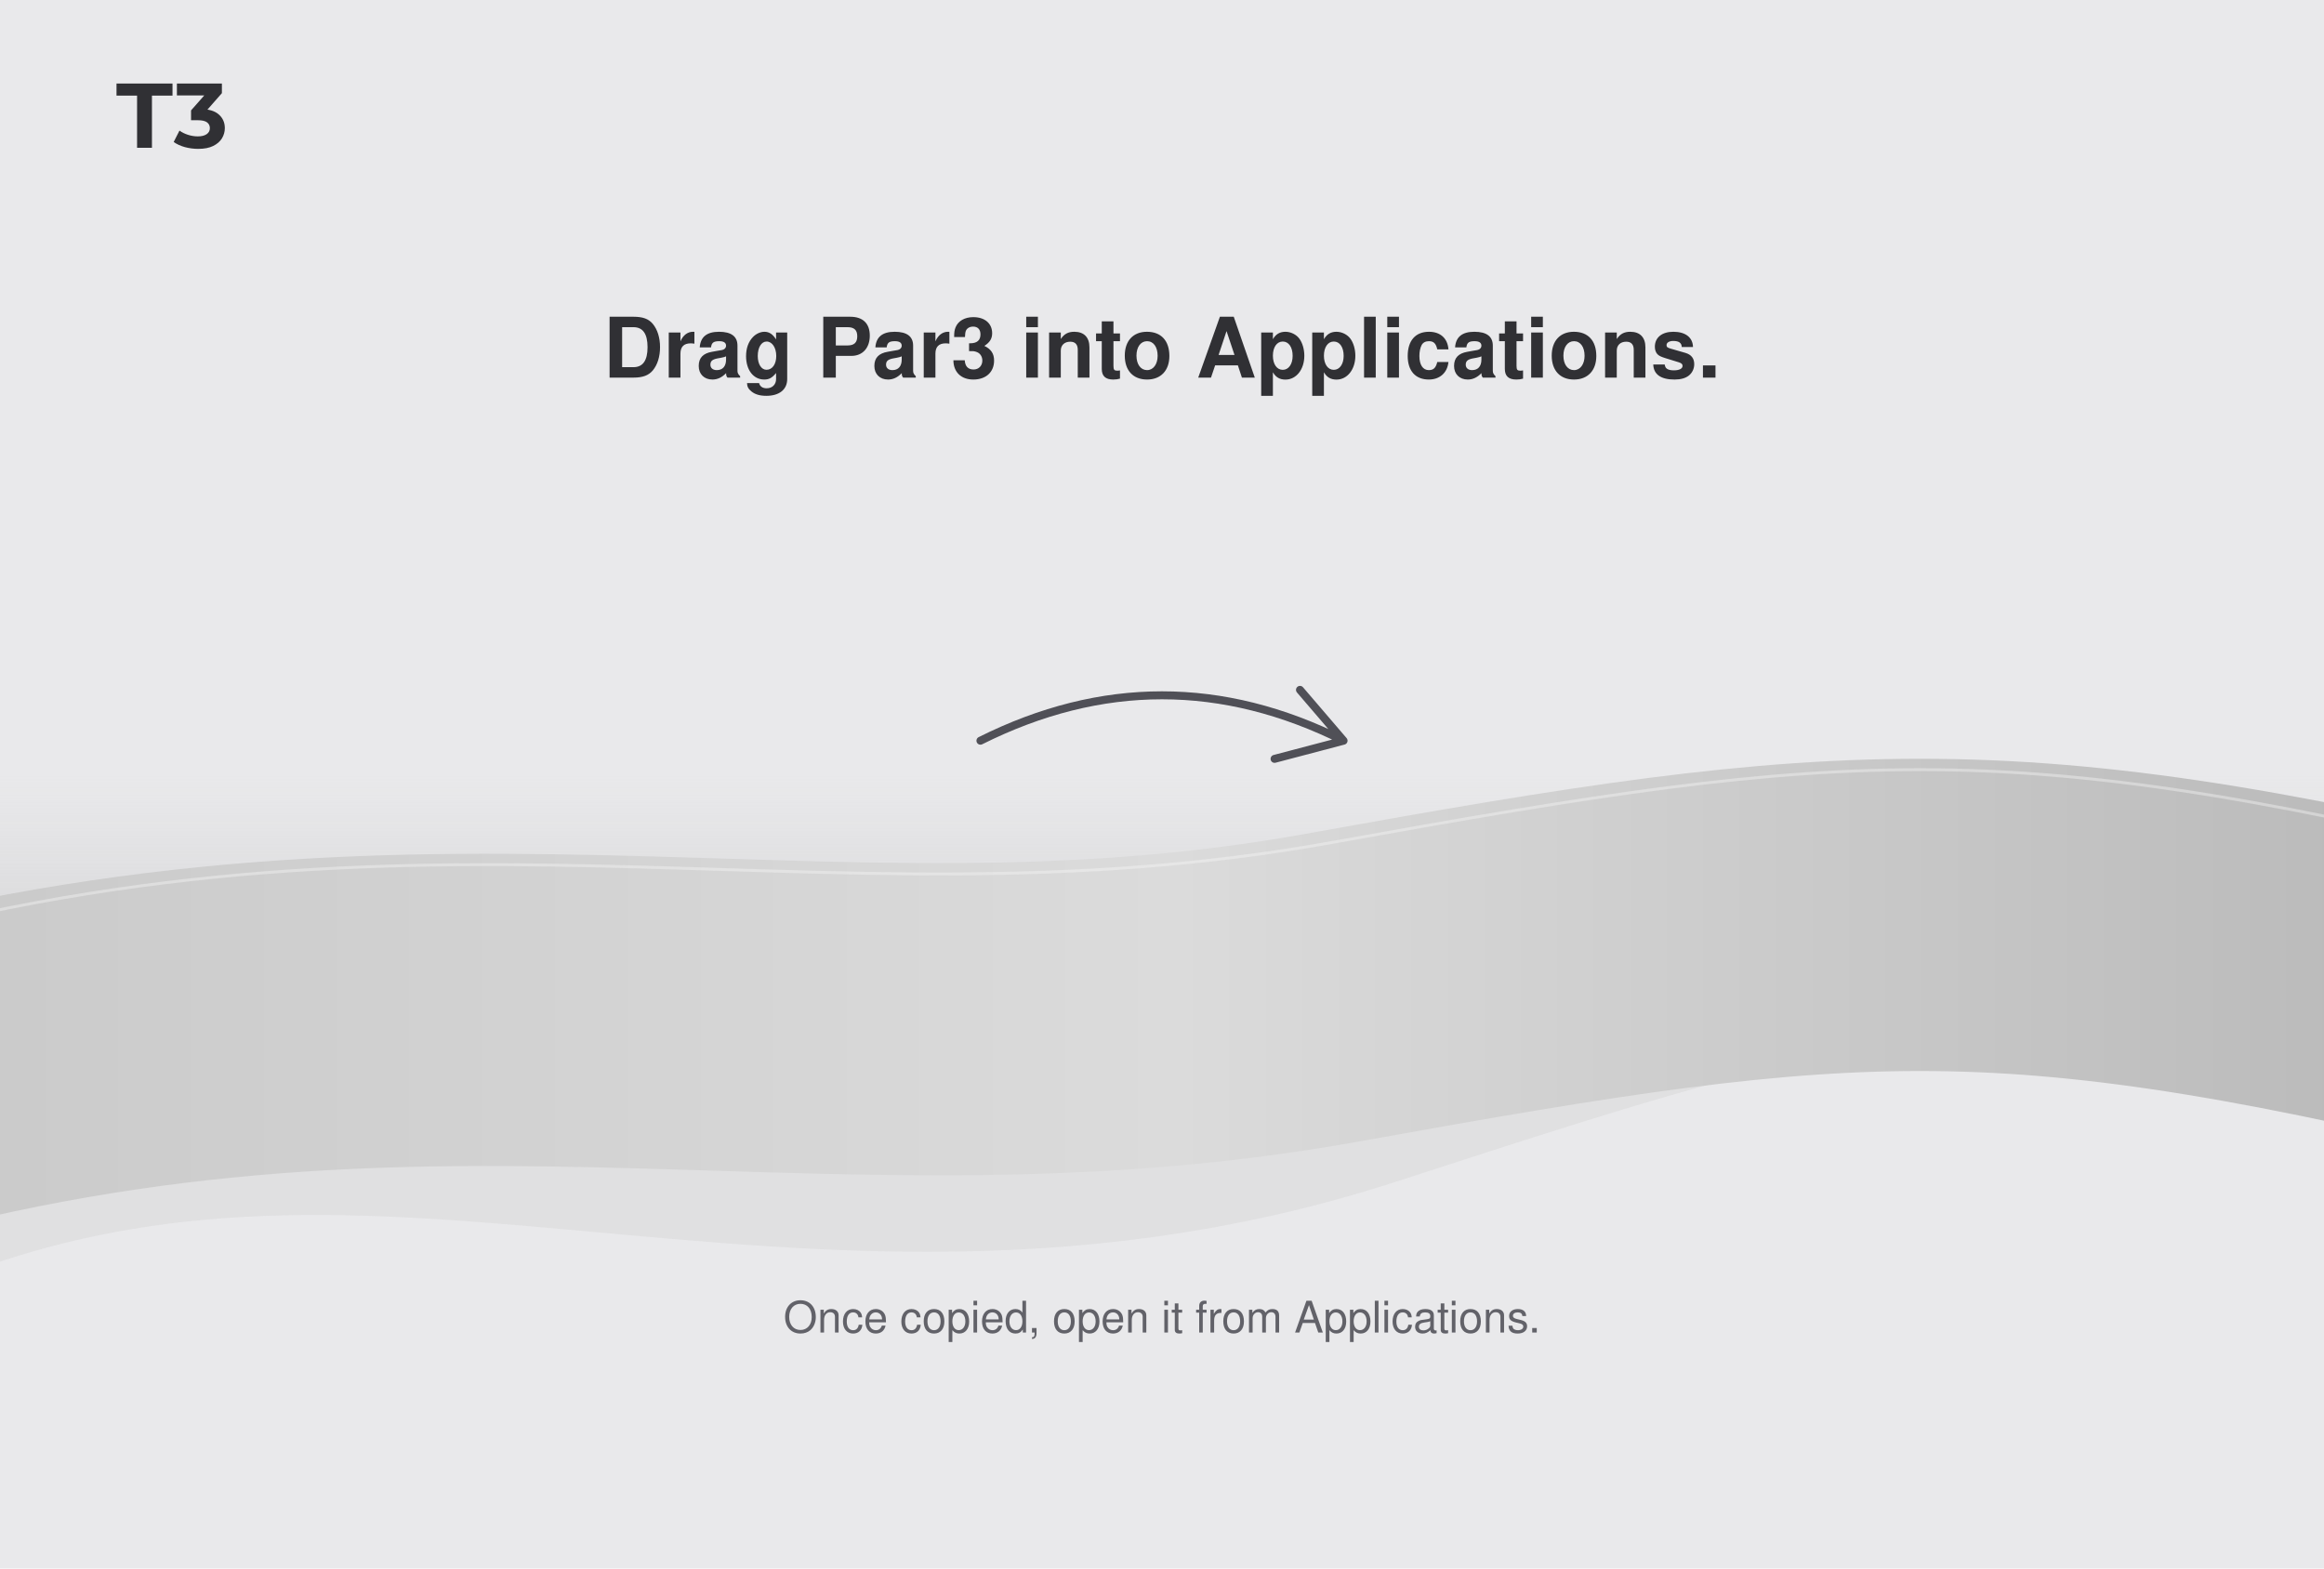
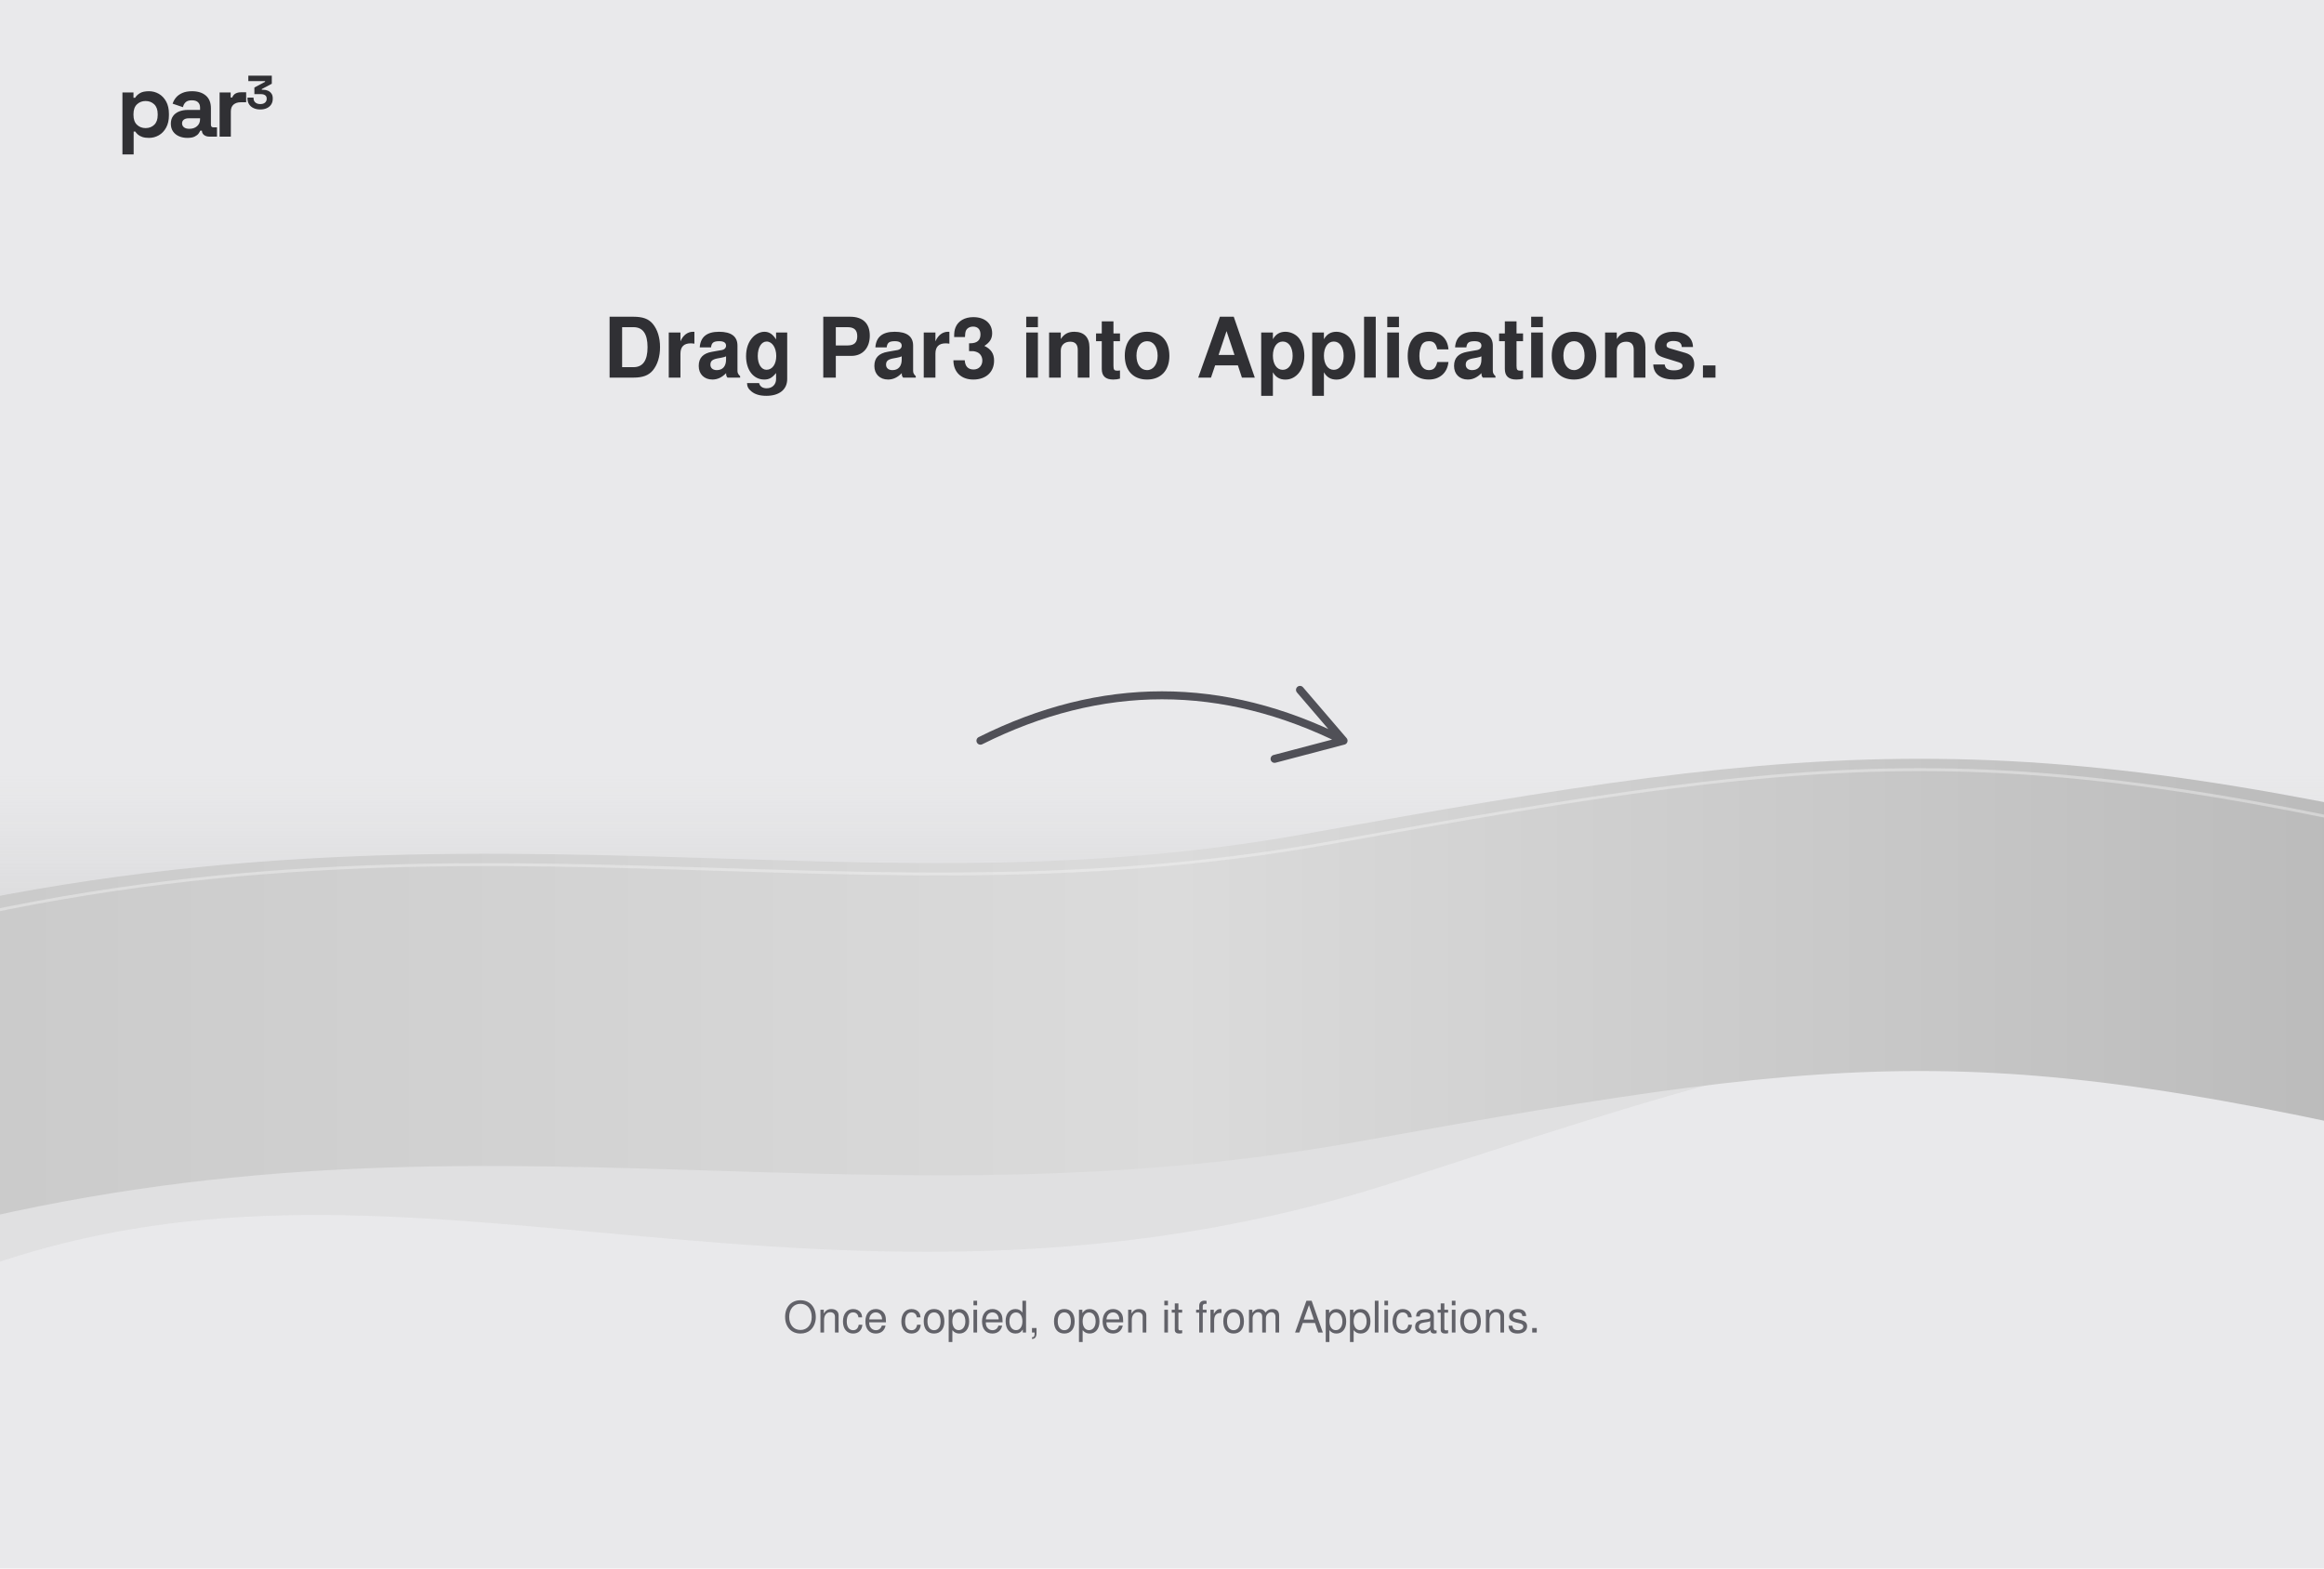
<svg xmlns="http://www.w3.org/2000/svg" width="1280" height="864" viewBox="0 0 640 432">
  <defs>
    <linearGradient id="veil" x1="0" y1="0" x2="0" y2="1">
      <stop stop-color="#B7B7B7" stop-opacity="0" />
      <stop offset=".55" stop-color="#A5A5A5" stop-opacity=".24" />
      <stop offset="1" stop-color="#D1D1D1" stop-opacity=".4" />
    </linearGradient>
    <linearGradient id="silk" x1="0" y1="0" x2="1" y2="0">
      <stop stop-color="#C8C8C8" />
      <stop offset=".5" stop-color="#DBDBDB" />
      <stop offset="1" stop-color="#B5B5B5" />
    </linearGradient>
  </defs>
  <rect width="640" height="432" fill="#E9E9EB" />
  <path d="M-60 293C95 220 214 304 362 256S559 191 707 257" stroke="url(#veil)" stroke-width="146" fill="none" opacity="1" stroke-linecap="round" stroke-linejoin="round" />
  <path d="M-60 306C113 252 223 298 367 272S553 242 707 280" stroke="url(#silk)" stroke-width="86" fill="none" opacity="1" stroke-linecap="round" stroke-linejoin="round" />
  <path d="M-60 266C113 212 223 258 367 232S553 202 707 240" stroke="#F5F5F5" stroke-width="0.8" fill="none" opacity="0.42" stroke-linecap="round" stroke-linejoin="round" />
-   <svg x="32" y="23" width="30" height="18" viewBox="15.531 37 94.394 56.96" fill="#303034">
-     <path d="M33.451 93V47.56H15.531V37H64.331V47.56H46.411V93H33.451ZM86.725 93.96C82.832 93.96 78.965 93.453 75.125 92.44C71.285 91.373 68.032 89.88 65.365 87.96L70.405 78.04C72.539 79.587 75.019 80.813 77.845 81.72C80.672 82.627 83.525 83.08 86.405 83.08C89.659 83.08 92.219 82.44 94.085 81.16C95.952 79.88 96.885 78.12 96.885 75.88C96.885 73.747 96.059 72.067 94.405 70.84C92.752 69.613 90.085 69 86.405 69H80.485V60.44L96.085 42.76L97.525 47.4H68.165V37H107.365V45.4L91.845 63.08L85.285 59.32H89.045C95.925 59.32 101.125 60.867 104.645 63.96C108.165 67.053 109.925 71.027 109.925 75.88C109.925 79.027 109.099 81.987 107.445 84.76C105.792 87.48 103.259 89.693 99.845 91.4C96.432 93.107 92.059 93.96 86.725 93.96Z" />
+   <svg x="32" y="20" width="44" height="23" viewBox="0 0 114.8 60" fill="#303034">
+     <path d="M4.48 58.8V14.26H12.42V18.1H13.57Q14.66 16.24 16.96 14.8Q19.26 13.36 23.55 13.36Q27.39 13.36 30.66 15.25Q33.92 17.14 35.9 20.78Q37.89 24.43 37.89 29.62V30.64Q37.89 35.82 35.9 39.47Q33.92 43.12 30.66 45.01Q27.39 46.9 23.55 46.9Q20.67 46.9 18.72 46.22Q16.77 45.55 15.58 44.5Q14.4 43.44 13.7 42.35H12.54V58.8ZM21.12 39.86Q24.9 39.86 27.36 37.46Q29.82 35.06 29.82 30.45V29.81Q29.82 25.2 27.33 22.8Q24.83 20.4 21.12 20.4Q17.41 20.4 14.91 22.8Q12.42 25.2 12.42 29.81V30.45Q12.42 35.06 14.91 37.46Q17.41 39.86 21.12 39.86Z M51.17 46.9Q47.78 46.9 45.09 45.71Q42.4 44.53 40.83 42.26Q39.26 39.98 39.26 36.72Q39.26 33.46 40.83 31.25Q42.4 29.04 45.18 27.92Q47.97 26.8 51.55 26.8H60.26V25.01Q60.26 22.77 58.85 21.33Q57.44 19.89 54.37 19.89Q51.36 19.89 49.89 21.26Q48.42 22.64 47.97 24.82L40.54 22.32Q41.31 19.89 43.01 17.87Q44.7 15.86 47.55 14.61Q50.4 13.36 54.5 13.36Q60.77 13.36 64.42 16.5Q68.06 19.63 68.06 25.58V37.42Q68.06 39.34 69.86 39.34H72.42V46H67.04Q64.67 46 63.14 44.85Q61.6 43.7 61.6 41.78V41.71H60.38Q60.13 42.48 59.23 43.73Q58.34 44.98 56.42 45.94Q54.5 46.9 51.17 46.9ZM52.58 40.37Q55.97 40.37 58.11 38.48Q60.26 36.59 60.26 33.46V32.82H52.13Q49.89 32.82 48.61 33.78Q47.33 34.74 47.33 36.46Q47.33 38.19 48.67 39.28Q50.02 40.37 52.58 40.37Z M74.3 46V14.26H82.24V17.84H83.39Q84.1 15.92 85.73 15.02Q87.36 14.13 89.54 14.13H93.38V21.3H89.41Q86.34 21.3 84.35 22.93Q82.37 24.56 82.37 27.95V46Z" />
+     <path d="M103.5 26.48Q100.82 26.48 98.74 25.52Q96.67 24.57 95.5 22.79Q94.32 21 94.32 18.55V17.94H98.68V18.42Q98.68 20.32 100 21.46Q101.33 22.6 103.5 22.6Q105.71 22.6 106.92 21.55Q108.13 20.49 108.13 18.89V18.55Q108.13 17.47 107.58 16.79Q107.04 16.11 106.12 15.78Q105.2 15.46 104.05 15.46H99.29V10.7L106.97 6.62V6.08H94.94V2.2H111.8V7.98L104.63 11.79V12.33H105.88Q107.48 12.33 109 12.98Q110.51 13.62 111.49 14.97Q112.48 16.31 112.48 18.45V18.86Q112.48 21.17 111.36 22.89Q110.24 24.61 108.21 25.54Q106.19 26.48 103.5 26.48Z" />
  </svg>
  <text x="320" y="104" fill="#303034" font-family="Helvetica" font-size="23" font-weight="700" text-anchor="middle">Drag Par3 into Applications.</text>
  <path d="M270 204Q320 179 370 204M358 190L370 204L351 209" stroke="#505057" stroke-width="2.2" fill="none" opacity="1" stroke-linecap="round" stroke-linejoin="round" />
  <text x="320" y="367" fill="#626269" font-family="Helvetica" font-size="12" font-weight="400" text-anchor="middle">Once copied, open it from Applications.</text>
</svg>
